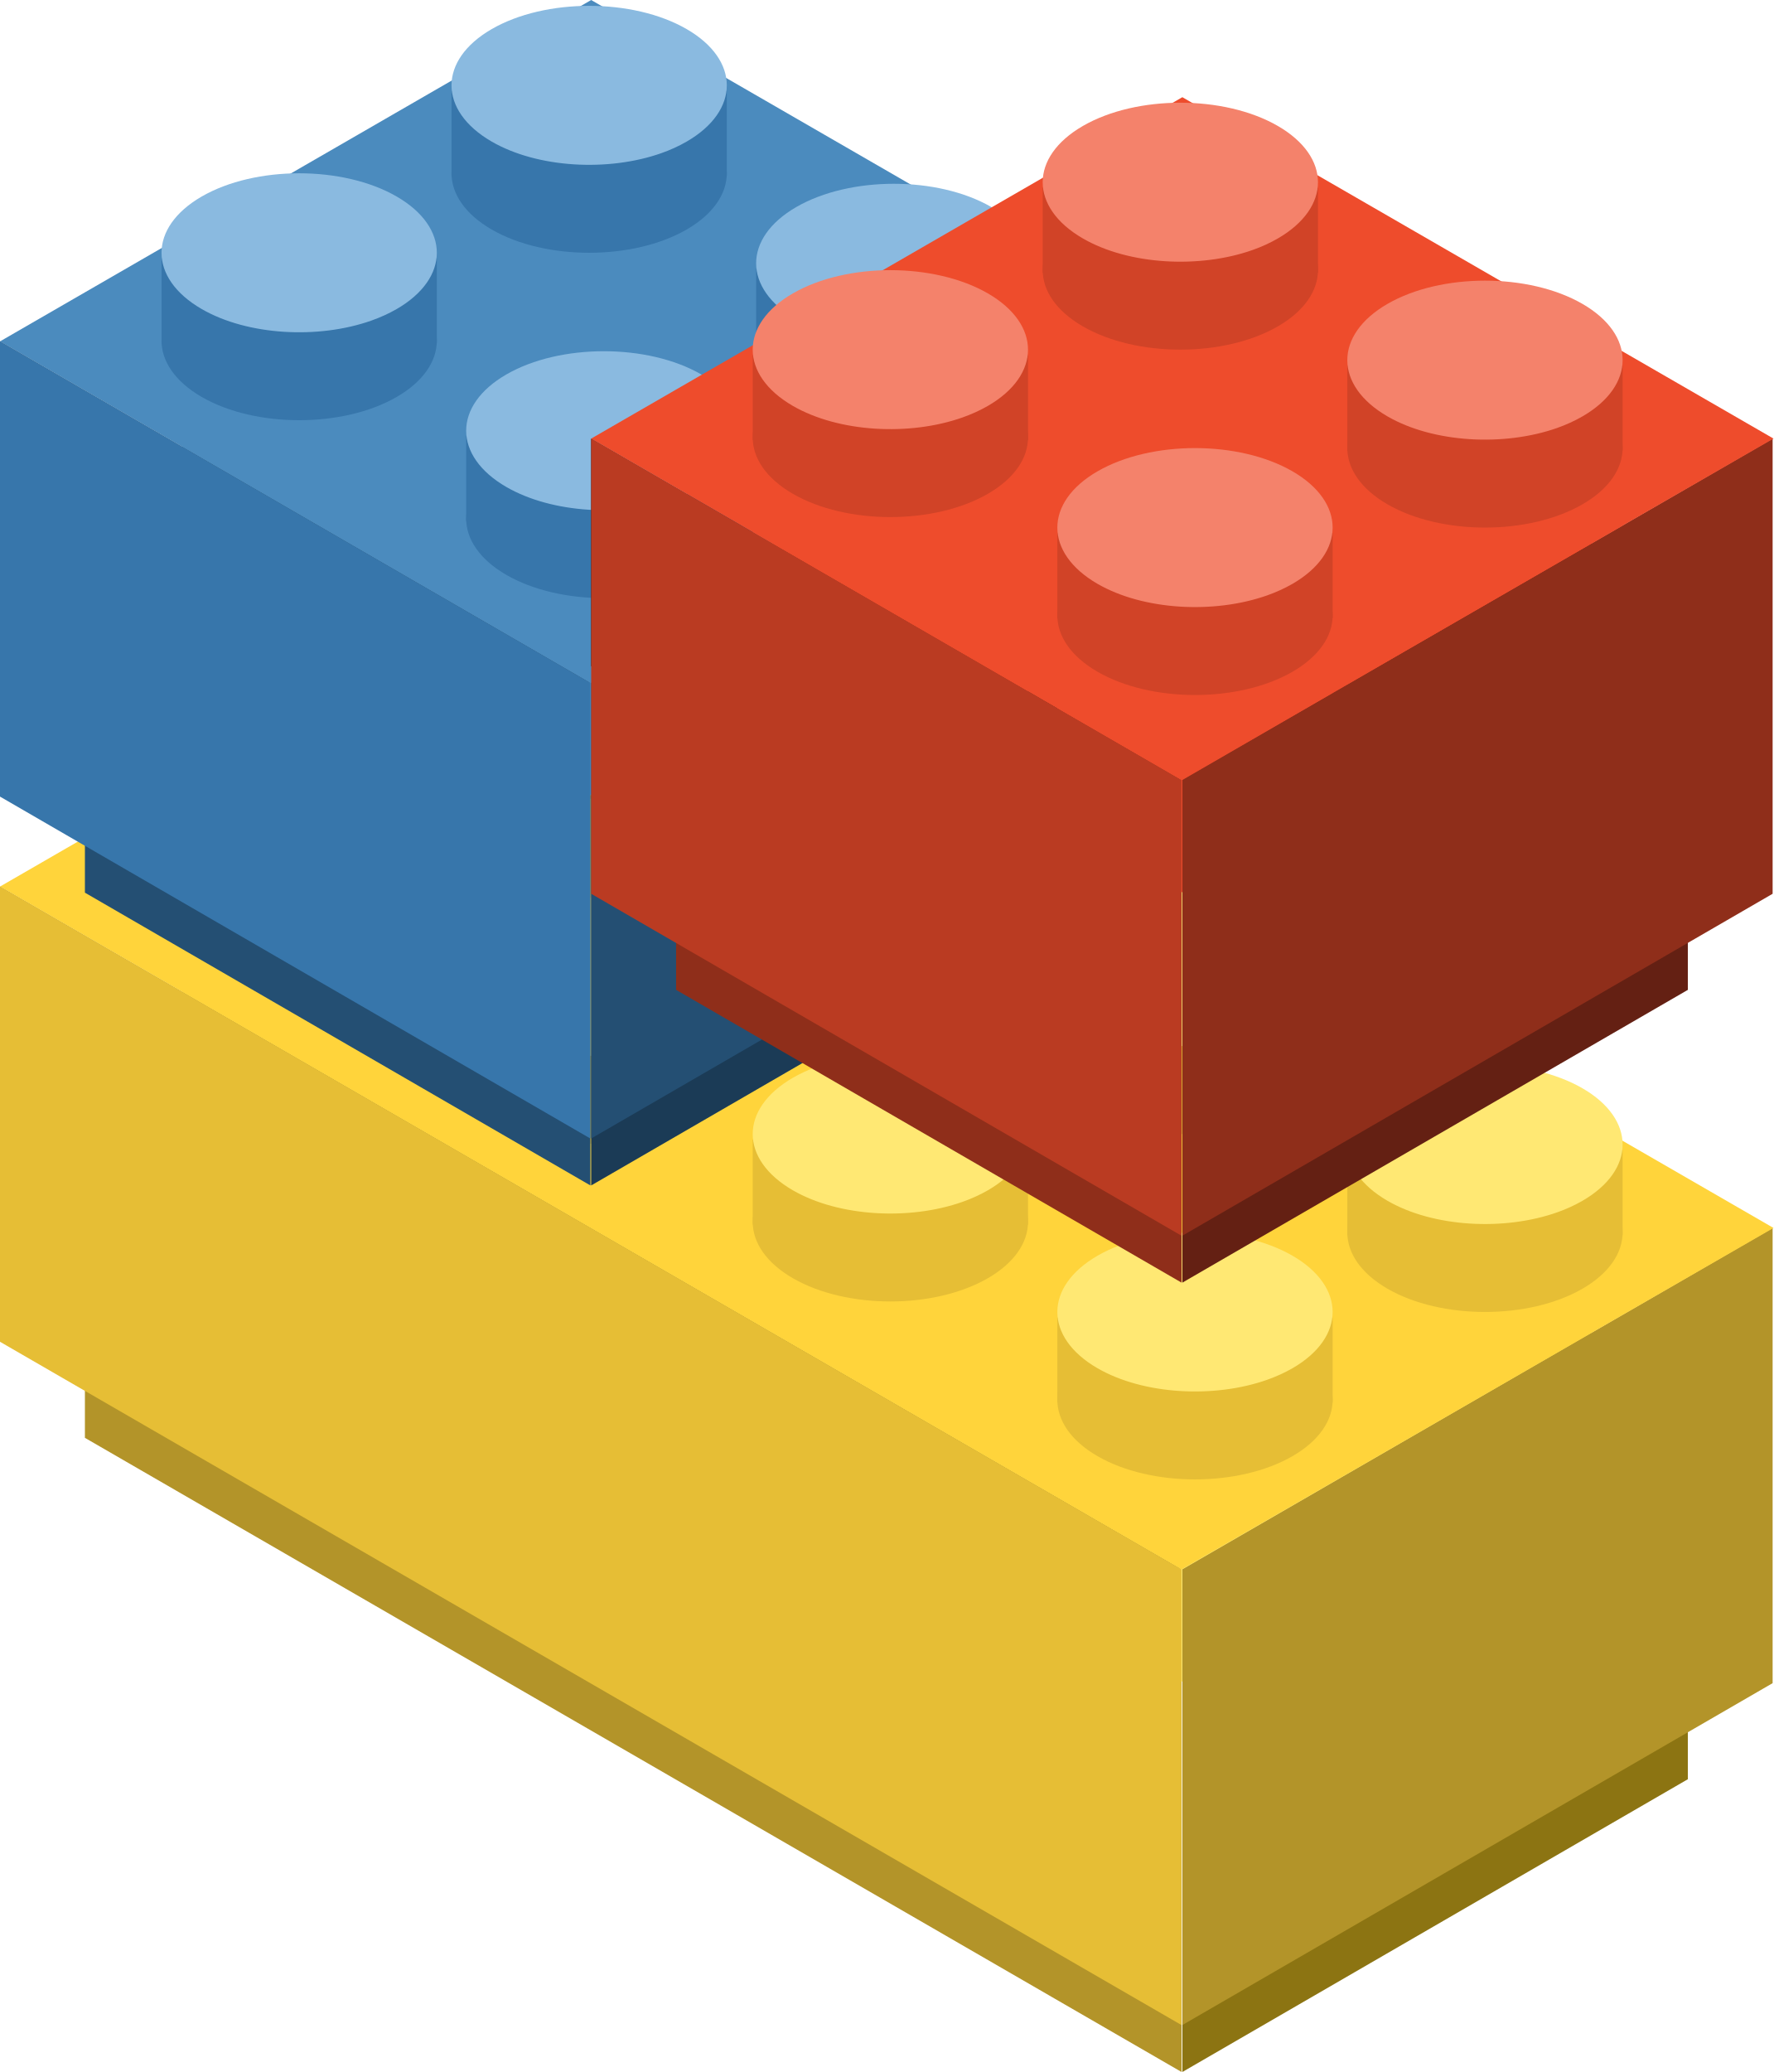
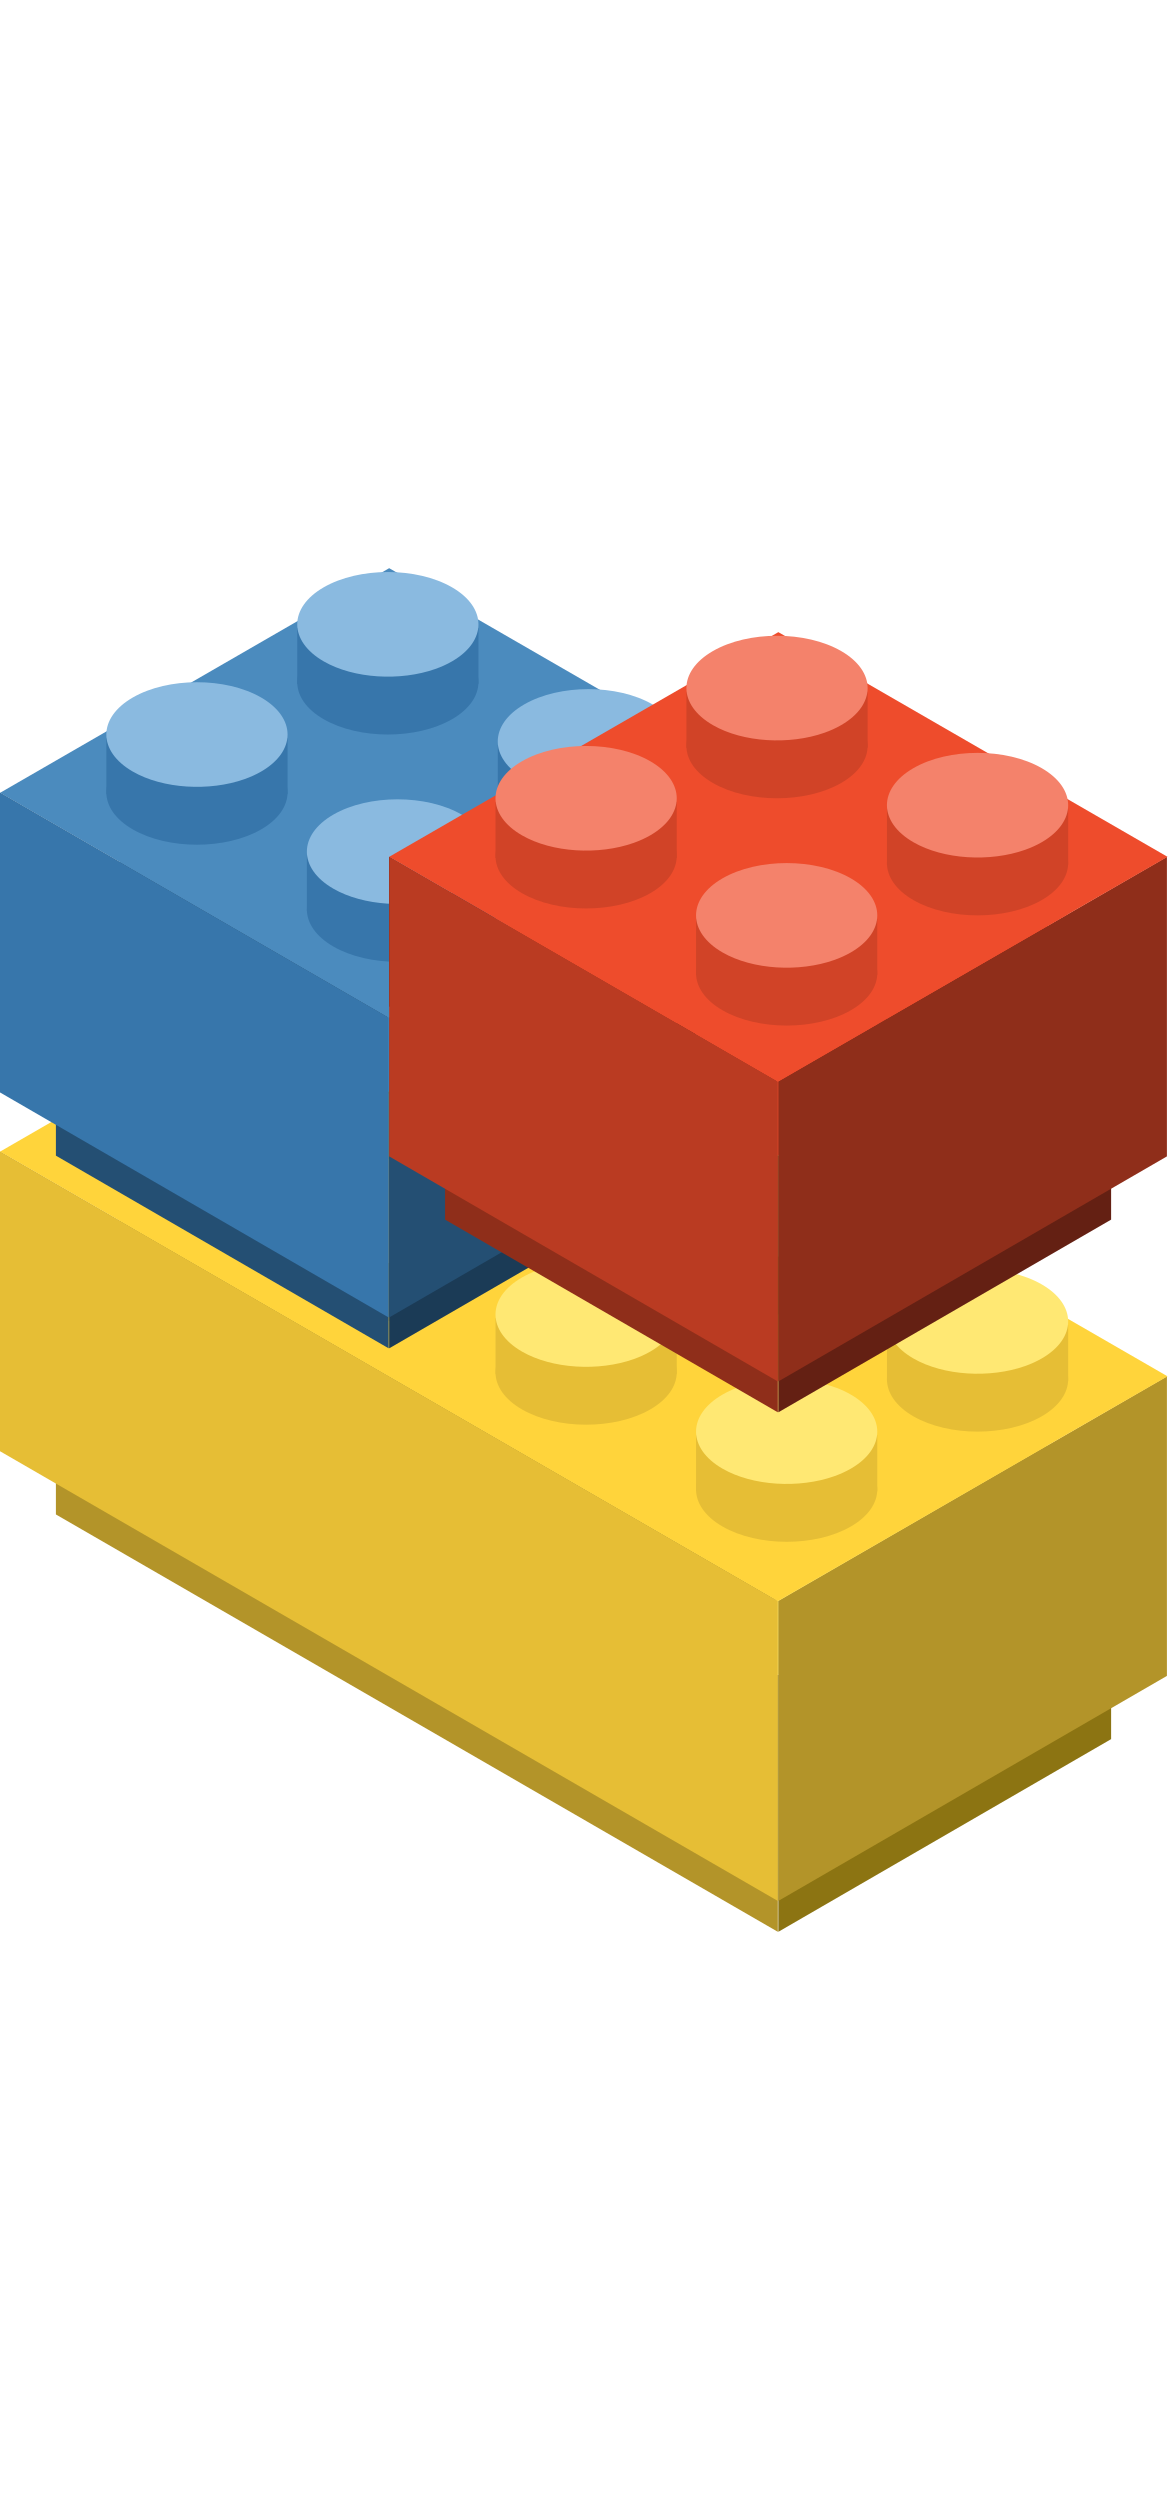
- <svg xmlns="http://www.w3.org/2000/svg" viewBox="30.729 19.32 85.256 99.578" width="85.256px" height="99.578px">
+ <svg xmlns="http://www.w3.org/2000/svg" id="icon-hover" viewBox="30.729 -22.17 85.256 182.559" width="85.256px" height="182.559px">
+   <style>
+     @keyframes package-icon-drop {
+       from { transform: translateY(-65px); }
+       to { transform: translateY(0); }
+     }
+     @keyframes package-icon-fade {
+       from { opacity: 0; }
+       to { opacity: 1; }
+     }
+     @media (prefers-reduced-motion: no-preference) {
+       :root:target .package-icon__drop {
+         animation: package-icon-drop 1.12s cubic-bezier(0, .55, .45, 1) both,
+                    package-icon-fade .53s linear both;
+       }
+     }
+   </style>
  <g transform="matrix(0.6500001, 0, 0, 0.6500001, 16.89748, -7.586796)">
    <g transform="translate(0, 40.351)">
      <g>
        <g>
          <polyline fill="#66550D" points="27.559,92.941 27.559,78.53 108.664,125.388" />
          <path fill="#FFF0A3" d="M108.664,125.388" />
        </g>
        <g>
          <polygon fill="#B39429" points="27.559,78.53 27.559,92.941 27.559,107.353 108.664,154.241 108.664,139.831 108.664,139.799 108.664,125.388" />
          <path fill="#CCA92E" d="M108.664,139.799" />
          <polygon fill="#8C7412" points="108.721,125.388 108.721,139.799 108.721,139.831 108.721,154.241 146.106,132.594 146.106,118.182 146.106,103.771" />
        </g>
        <g>
          <path fill="#CCA92E" d="M108.664,154.209" />
        </g>
        <polygon fill="#FFE873" points="27.559,78.53 108.664,125.388 123.688,116.728 146.162,103.771 65,56.915" />
      </g>
      <g>
        <g>
          <polyline fill="#66550D" points="21.279,83.423 21.279,66.594 108.655,117.077" />
          <path fill="#FFF0A3" d="M108.655,117.077" />
        </g>
        <g>
          <polygon fill="#E6BE35" points="21.279,66.594 21.279,83.423 21.279,100.25 108.655,150.769 108.655,133.941 108.655,133.904 108.655,117.077" />
          <path fill="#CCA92E" d="M108.655,133.904" />
          <polygon fill="#B39429" points="108.721,117.077 108.721,133.904 108.721,133.941 108.721,150.769 152.375,125.491 152.375,108.664 152.375,91.835" />
        </g>
        <g>
          <path fill="#CCA92E" d="M108.655,150.732" />
        </g>
        <polygon fill="#FFD43B" points="21.279,66.594 108.655,117.077 126.198,106.964 152.442,91.835 65,41.353" />
      </g>
      <g transform="matrix(1, 0, 0, 1, 0, 40.43603)">
        <g>
          <path fill="#E6BE35" d="M36.199,30.327c3.965,2.29,10.449,2.29,14.414,0c3.963-2.288,3.963-6.033,0-8.321c-3.965-2.289-10.449-2.289-14.414,0C32.234,24.294,32.234,28.039,36.199,30.327z" />
          <rect x="33.227" y="20.077" fill="#E6BE35" width="20.359" height="6.289" />
        </g>
        <g>
          <path fill="#E6BE35" d="M58.729,43.483c3.965,2.29,10.449,2.29,14.414,0c3.963-2.288,3.963-6.033,0-8.321c-3.965-2.289-10.449-2.289-14.414,0C54.764,37.45,54.764,41.195,58.729,43.483z" />
          <rect x="55.756" y="33.233" fill="#E6BE35" width="20.359" height="6.289" />
        </g>
        <g>
          <path fill="#E6BE35" d="M57.646,17.948c3.963,2.289,10.447,2.289,14.412,0c3.963-2.289,3.963-6.033,0-8.322c-3.965-2.289-10.449-2.289-14.412,0C53.68,11.915,53.68,15.659,57.646,17.948z" />
          <rect x="54.672" y="7.696" fill="#E6BE35" width="20.359" height="6.29" />
          <path fill="#FFE873" d="M72.059,3.125c-3.965-2.289-10.449-2.289-14.412,0c-3.967,2.289-3.967,6.032,0,8.321c3.387,1.957,8.619,2.24,12.541,0.854c0.668-0.236,1.297-0.521,1.871-0.854C76.021,9.157,76.021,5.414,72.059,3.125z" />
        </g>
        <g>
          <path fill="#E6BE35" d="M80.174,31.104c3.965,2.289,10.449,2.289,14.414,0c3.963-2.289,3.963-6.033,0-8.322c-3.965-2.289-10.449-2.289-14.414,0S76.209,28.815,80.174,31.104z" />
          <rect x="77.201" y="20.854" fill="#E6BE35" width="20.359" height="6.289" />
          <g>
            <path fill="#FFE873" d="M50.613,15.504c-3.965-2.288-10.449-2.288-14.414,0c-3.965,2.289-3.965,6.034,0,8.323c3.389,1.956,8.621,2.24,12.543,0.852c0.668-0.236,1.297-0.521,1.871-0.852C54.576,21.538,54.576,17.793,50.613,15.504z" />
            <path fill="#FFE873" d="M73.143,28.66c-3.965-2.288-10.449-2.288-14.414,0c-3.965,2.289-3.965,6.034,0,8.323c3.389,1.956,8.619,2.24,12.543,0.852c0.666-0.236,1.295-0.521,1.871-0.852C77.105,34.694,77.105,30.949,73.143,28.66z" />
            <path fill="#FFE873" d="M94.588,16.28c-3.965-2.288-10.449-2.288-14.414,0c-3.965,2.289-3.965,6.033,0,8.322c3.389,1.957,8.619,2.24,12.543,0.854c0.666-0.236,1.295-0.521,1.871-0.854C98.551,22.313,98.551,18.569,94.588,16.28z" />
          </g>
        </g>
      </g>
      <g transform="matrix(1, 0, 0, 1, 43.721, 65.22603)">
        <g>
          <path fill="#E6BE35" d="M36.199,30.327c3.965,2.29,10.449,2.29,14.414,0c3.963-2.288,3.963-6.033,0-8.321c-3.965-2.289-10.449-2.289-14.414,0C32.234,24.294,32.234,28.039,36.199,30.327z" />
          <rect x="33.227" y="20.077" fill="#E6BE35" width="20.359" height="6.289" />
        </g>
        <g>
          <path fill="#E6BE35" d="M58.729,43.483c3.965,2.29,10.449,2.29,14.414,0c3.963-2.288,3.963-6.033,0-8.321c-3.965-2.289-10.449-2.289-14.414,0C54.764,37.45,54.764,41.195,58.729,43.483z" />
          <rect x="55.756" y="33.233" fill="#E6BE35" width="20.359" height="6.289" />
        </g>
        <g>
          <path fill="#E6BE35" d="M57.646,17.948c3.963,2.289,10.447,2.289,14.412,0c3.963-2.289,3.963-6.033,0-8.322c-3.965-2.289-10.449-2.289-14.412,0C53.68,11.915,53.68,15.659,57.646,17.948z" />
          <rect x="54.672" y="7.696" fill="#E6BE35" width="20.359" height="6.29" />
          <path fill="#FFE873" d="M72.059,3.125c-3.965-2.289-10.449-2.289-14.412,0c-3.967,2.289-3.967,6.032,0,8.321c3.387,1.957,8.619,2.24,12.541,0.854c0.668-0.236,1.297-0.521,1.871-0.854C76.021,9.157,76.021,5.414,72.059,3.125z" />
        </g>
        <g>
          <path fill="#E6BE35" d="M80.174,31.104c3.965,2.289,10.449,2.289,14.414,0c3.963-2.289,3.963-6.033,0-8.322c-3.965-2.289-10.449-2.289-14.414,0S76.209,28.815,80.174,31.104z" />
          <rect x="77.201" y="20.854" fill="#E6BE35" width="20.359" height="6.289" />
          <g>
            <path fill="#FFE873" d="M50.613,15.504c-3.965-2.288-10.449-2.288-14.414,0c-3.965,2.289-3.965,6.034,0,8.323c3.389,1.956,8.621,2.24,12.543,0.852c0.668-0.236,1.297-0.521,1.871-0.852C54.576,21.538,54.576,17.793,50.613,15.504z" />
            <path fill="#FFE873" d="M73.143,28.66c-3.965-2.288-10.449-2.288-14.414,0c-3.965,2.289-3.965,6.034,0,8.323c3.389,1.956,8.619,2.24,12.543,0.852c0.666-0.236,1.295-0.521,1.871-0.852C77.105,34.694,77.105,30.949,73.143,28.66z" />
            <path fill="#FFE873" d="M94.588,16.28c-3.965-2.288-10.449-2.288-14.414,0c-3.965,2.289-3.965,6.033,0,8.322c3.389,1.957,8.619,2.24,12.543,0.854c0.666-0.236,1.295-0.521,1.871-0.854C98.551,22.313,98.551,18.569,94.588,16.28z" />
          </g>
        </g>
      </g>
    </g>
    <g transform="matrix(1, 0, 0, 1, 0, 0.04276)">
      <g>
        <g>
          <polyline fill="#112536" points="27.559,92.941 27.559,78.53 64.943,100.147" />
          <path fill="#8ABAE0" d="M64.943,100.147" />
        </g>
        <g>
          <polygon fill="#244F73" points="27.559,78.53 27.559,92.941 27.559,107.353 64.943,129 64.943,114.59 64.943,114.558 64.943,100.147" />
          <path fill="#2E638F" d="M64.943,114.558" />
          <polygon fill="#1B3B56" points="65,100.147 65,114.558 65,114.59 65,129 102.385,107.353 102.385,92.941 102.385,78.53" />
        </g>
        <g>
          <path fill="#2E638F" d="M64.943,128.968" />
        </g>
        <polygon fill="#4B8BBE" points="27.559,78.53 64.943,100.147 79.967,91.487 102.441,78.53 65,56.915" />
      </g>
      <g>
        <g>
          <polyline fill="#112536" points="21.279,83.423 21.279,66.594 64.934,91.836" />
          <path fill="#8ABAE0" d="M64.934,91.836" />
        </g>
        <g>
          <polygon fill="#3776AB" points="21.279,66.594 21.279,83.423 21.279,100.25 64.934,125.528 64.934,108.7 64.934,108.663 64.934,91.836" />
          <path fill="#2E638F" d="M64.934,108.663" />
          <polygon fill="#244F73" points="65,91.836 65,108.663 65,108.7 65,125.528 108.654,100.25 108.654,83.423 108.654,66.594" />
        </g>
        <g>
          <path fill="#2E638F" d="M64.934,125.491" />
        </g>
        <polygon fill="#4B8BBE" points="21.279,66.594 64.934,91.836 82.477,81.723 108.721,66.594 65,41.353" />
      </g>
      <g transform="matrix(1, 0, 0, 1, 0, 40.37662)">
        <g>
          <path fill="#3776AB" d="M36.199,30.327c3.965,2.29,10.449,2.29,14.414,0c3.963-2.288,3.963-6.033,0-8.321c-3.965-2.289-10.449-2.289-14.414,0C32.234,24.294,32.234,28.039,36.199,30.327z" />
          <rect x="33.227" y="20.077" fill="#3776AB" width="20.359" height="6.289" />
        </g>
        <g>
          <path fill="#3776AB" d="M58.729,43.483c3.965,2.29,10.449,2.29,14.414,0c3.963-2.288,3.963-6.033,0-8.321c-3.965-2.289-10.449-2.289-14.414,0C54.764,37.45,54.764,41.195,58.729,43.483z" />
          <rect x="55.756" y="33.233" fill="#3776AB" width="20.359" height="6.289" />
        </g>
        <g>
          <path fill="#3776AB" d="M57.646,17.948c3.963,2.289,10.447,2.289,14.412,0c3.963-2.289,3.963-6.033,0-8.322c-3.965-2.289-10.449-2.289-14.412,0C53.68,11.915,53.68,15.659,57.646,17.948z" />
          <rect x="54.672" y="7.696" fill="#3776AB" width="20.359" height="6.29" />
          <path fill="#8ABAE0" d="M72.059,3.125c-3.965-2.289-10.449-2.289-14.412,0c-3.967,2.289-3.967,6.032,0,8.321c3.387,1.957,8.619,2.24,12.541,0.854c0.668-0.236,1.297-0.521,1.871-0.854C76.021,9.157,76.021,5.414,72.059,3.125z" />
        </g>
        <g>
          <path fill="#3776AB" d="M80.174,31.104c3.965,2.289,10.449,2.289,14.414,0c3.963-2.289,3.963-6.033,0-8.322c-3.965-2.289-10.449-2.289-14.414,0S76.209,28.815,80.174,31.104z" />
          <rect x="77.201" y="20.854" fill="#3776AB" width="20.359" height="6.289" />
          <g>
            <path fill="#8ABAE0" d="M50.613,15.504c-3.965-2.288-10.449-2.288-14.414,0c-3.965,2.289-3.965,6.034,0,8.323c3.389,1.956,8.621,2.24,12.543,0.852c0.668-0.236,1.297-0.521,1.871-0.852C54.576,21.538,54.576,17.793,50.613,15.504z" />
            <path fill="#8ABAE0" d="M73.143,28.66c-3.965-2.288-10.449-2.288-14.414,0c-3.965,2.289-3.965,6.034,0,8.323c3.389,1.956,8.619,2.24,12.543,0.852c0.666-0.236,1.295-0.521,1.871-0.852C77.105,34.694,77.105,30.949,73.143,28.66z" />
            <path fill="#8ABAE0" d="M94.588,16.28c-3.965-2.288-10.449-2.288-14.414,0c-3.965,2.289-3.965,6.033,0,8.322c3.389,1.957,8.619,2.24,12.543,0.854c0.666-0.236,1.295-0.521,1.871-0.854C98.551,22.313,98.551,18.569,94.588,16.28z" />
          </g>
        </g>
      </g>
    </g>
-     <g transform="matrix(1, 0, 0, 1, 43.721, 47.58134)">
-       <g>
-         <g>
-           <g>
-             <polyline points="27.559,52.59 27.559,38.179 64.943,59.796" fill="#1D0905" />
-             <path d="M64.943,59.796" fill="#F69A88" />
-           </g>
-           <g>
-             <polygon points="27.559,38.179 27.559,52.59 27.559,67.001 64.943,88.648 64.943,74.237 64.943,74.206 64.943,59.796" fill="#8F2E1A" />
-             <path d="M64.943,74.206" fill="#CA4125" />
-             <polygon points="65,59.796 65,74.206 65,74.237 65,88.648 102.385,67.001 102.385,52.59 102.385,38.179" fill="#642013" />
-           </g>
-           <g>
-             <path d="M64.943,88.616" fill="#CA4125" />
-           </g>
-           <polygon points="27.559,38.179 64.943,59.796 79.967,51.135 102.441,38.179 65,16.563" fill="#EE4C2C" />
-         </g>
-         <g>
-           <g>
-             <polyline points="21.279,43.069 21.279,26.242 64.934,51.483" fill="#1D0905" />
-             <path d="M64.934,51.483" fill="#F69A88" />
-           </g>
-           <g>
-             <polygon points="21.279,26.242 21.279,43.069 21.279,59.897 64.934,85.177 64.934,68.349 64.934,68.312 64.934,51.483" style="fill: #BA3B22;" />
-             <path d="M64.934,68.312" fill="#CA4125" />
-             <polygon points="65,51.483 65,68.312 65,68.349 65,85.177 108.654,59.897 108.654,43.069 108.654,26.242" style="fill: #8F2E1A;" />
-           </g>
-           <g>
-             <path d="M64.934,85.14" fill="#CA4125" />
-           </g>
-           <polygon points="21.279,26.242 64.934,51.483 82.477,41.371 108.721,26.242 65,1" fill="#EE4C2C" />
-           <polygon points="82.477,41.371 97.561,32.675 97.561,26.474 77.201,26.474 77.201,44.412" fill="#EE4C2C" />
-           <polygon points="55.756,46.177 64.934,51.483 76.115,45.038 76.115,39.522 55.756,39.522" fill="#EE4C2C" />
-           <polygon points="33.227,33.15 53.586,44.923 53.586,26.474 33.227,26.474" fill="#EE4C2C" />
-           <polygon points="54.818,45.636 75.18,32.446 75.18,13.997 54.818,13.997" fill="#EE4C2C" />
-         </g>
-       </g>
-       <g>
-         <g>
-           <path d="M36.199,30.327c3.965,2.29,10.449,2.29,14.414,0c3.963-2.288,3.963-6.033,0-8.321c-3.965-2.289-10.449-2.289-14.414,0C32.234,24.294,32.234,28.039,36.199,30.327z" fill="#D14327" />
-           <rect x="33.227" y="20.077" width="20.359" height="6.289" fill="#D14327" />
-         </g>
-         <g>
-           <path d="M58.729,43.483c3.965,2.29,10.449,2.29,14.414,0c3.963-2.288,3.963-6.033,0-8.321c-3.965-2.289-10.449-2.289-14.414,0C54.764,37.45,54.764,41.195,58.729,43.483z" fill="#D14327" />
-           <rect x="55.756" y="33.233" width="20.359" height="6.289" fill="#D14327" />
-         </g>
-         <g>
-           <path d="M57.646,17.948c3.963,2.289,10.447,2.289,14.412,0c3.963-2.289,3.963-6.033,0-8.322c-3.965-2.289-10.449-2.289-14.412,0C53.68,11.915,53.68,15.659,57.646,17.948z" fill="#D14327" />
-           <rect x="54.672" y="7.696" width="20.359" height="6.29" fill="#D14327" />
-           <path d="M72.059,3.125c-3.965-2.289-10.449-2.289-14.412,0c-3.967,2.289-3.967,6.032,0,8.321c3.387,1.957,8.619,2.24,12.541,0.854c0.668-0.236,1.297-0.521,1.871-0.854C76.021,9.157,76.021,5.414,72.059,3.125z" style="fill: #F4826B;" />
-         </g>
-         <g>
-           <path d="M80.174,31.104c3.965,2.289,10.449,2.289,14.414,0c3.963-2.289,3.963-6.033,0-8.322c-3.965-2.289-10.449-2.289-14.414,0S76.209,28.815,80.174,31.104z" fill="#D14327" />
-           <rect x="77.201" y="20.854" width="20.359" height="6.289" fill="#D14327" />
-           <g>
-             <path d="M50.613,15.504c-3.965-2.288-10.449-2.288-14.414,0c-3.965,2.289-3.965,6.034,0,8.323c3.389,1.956,8.621,2.24,12.543,0.852c0.668-0.236,1.297-0.521,1.871-0.852C54.576,21.538,54.576,17.793,50.613,15.504z" style="fill: #F4826B;" />
-             <path d="M73.143,28.66c-3.965-2.288-10.449-2.288-14.414,0c-3.965,2.289-3.965,6.034,0,8.323c3.389,1.956,8.619,2.24,12.543,0.852c0.666-0.236,1.295-0.521,1.871-0.852C77.105,34.694,77.105,30.949,73.143,28.66z" style="fill: #F4826B;" />
-             <path d="M94.588,16.28c-3.965-2.288-10.449-2.288-14.414,0c-3.965,2.289-3.965,6.033,0,8.322c3.389,1.957,8.619,2.24,12.543,0.854c0.666-0.236,1.295-0.521,1.871-0.854C98.551,22.313,98.551,18.569,94.588,16.28z" style="fill: #F4826B;" />
+     <g class="package-icon__drop">
+       <g transform="matrix(1, 0, 0, 1, 43.721, 47.58134)">
+         <g>
+           <g>
+             <g>
+               <polyline points="27.559,52.59 27.559,38.179 64.943,59.796" fill="#1D0905" />
+               <path d="M64.943,59.796" fill="#F69A88" />
+             </g>
+             <g>
+               <polygon points="27.559,38.179 27.559,52.59 27.559,67.001 64.943,88.648 64.943,74.237 64.943,74.206 64.943,59.796" fill="#8F2E1A" />
+               <path d="M64.943,74.206" fill="#CA4125" />
+               <polygon points="65,59.796 65,74.206 65,74.237 65,88.648 102.385,67.001 102.385,52.59 102.385,38.179" fill="#642013" />
+             </g>
+             <g>
+               <path d="M64.943,88.616" fill="#CA4125" />
+             </g>
+             <polygon points="27.559,38.179 64.943,59.796 79.967,51.135 102.441,38.179 65,16.563" fill="#EE4C2C" />
+           </g>
+           <g>
+             <g>
+               <polyline points="21.279,43.069 21.279,26.242 64.934,51.483" fill="#1D0905" />
+               <path d="M64.934,51.483" fill="#F69A88" />
+             </g>
+             <g>
+               <polygon points="21.279,26.242 21.279,43.069 21.279,59.897 64.934,85.177 64.934,68.349 64.934,68.312 64.934,51.483" style="fill: #BA3B22;" />
+               <path d="M64.934,68.312" fill="#CA4125" />
+               <polygon points="65,51.483 65,68.312 65,68.349 65,85.177 108.654,59.897 108.654,43.069 108.654,26.242" style="fill: #8F2E1A;" />
+             </g>
+             <g>
+               <path d="M64.934,85.14" fill="#CA4125" />
+             </g>
+             <polygon points="21.279,26.242 64.934,51.483 82.477,41.371 108.721,26.242 65,1" fill="#EE4C2C" />
+             <polygon points="82.477,41.371 97.561,32.675 97.561,26.474 77.201,26.474 77.201,44.412" fill="#EE4C2C" />
+             <polygon points="55.756,46.177 64.934,51.483 76.115,45.038 76.115,39.522 55.756,39.522" fill="#EE4C2C" />
+             <polygon points="33.227,33.15 53.586,44.923 53.586,26.474 33.227,26.474" fill="#EE4C2C" />
+             <polygon points="54.818,45.636 75.18,32.446 75.18,13.997 54.818,13.997" fill="#EE4C2C" />
+           </g>
+         </g>
+         <g>
+           <g>
+             <path d="M36.199,30.327c3.965,2.29,10.449,2.29,14.414,0c3.963-2.288,3.963-6.033,0-8.321c-3.965-2.289-10.449-2.289-14.414,0C32.234,24.294,32.234,28.039,36.199,30.327z" fill="#D14327" />
+             <rect x="33.227" y="20.077" width="20.359" height="6.289" fill="#D14327" />
+           </g>
+           <g>
+             <path d="M58.729,43.483c3.965,2.29,10.449,2.29,14.414,0c3.963-2.288,3.963-6.033,0-8.321c-3.965-2.289-10.449-2.289-14.414,0C54.764,37.45,54.764,41.195,58.729,43.483z" fill="#D14327" />
+             <rect x="55.756" y="33.233" width="20.359" height="6.289" fill="#D14327" />
+           </g>
+           <g>
+             <path d="M57.646,17.948c3.963,2.289,10.447,2.289,14.412,0c3.963-2.289,3.963-6.033,0-8.322c-3.965-2.289-10.449-2.289-14.412,0C53.68,11.915,53.68,15.659,57.646,17.948z" fill="#D14327" />
+             <rect x="54.672" y="7.696" width="20.359" height="6.29" fill="#D14327" />
+             <path d="M72.059,3.125c-3.965-2.289-10.449-2.289-14.412,0c-3.967,2.289-3.967,6.032,0,8.321c3.387,1.957,8.619,2.24,12.541,0.854c0.668-0.236,1.297-0.521,1.871-0.854C76.021,9.157,76.021,5.414,72.059,3.125z" style="fill: #F4826B;" />
+           </g>
+           <g>
+             <path d="M80.174,31.104c3.965,2.289,10.449,2.289,14.414,0c3.963-2.289,3.963-6.033,0-8.322c-3.965-2.289-10.449-2.289-14.414,0S76.209,28.815,80.174,31.104z" fill="#D14327" />
+             <rect x="77.201" y="20.854" width="20.359" height="6.289" fill="#D14327" />
+             <g>
+               <path d="M50.613,15.504c-3.965-2.288-10.449-2.288-14.414,0c-3.965,2.289-3.965,6.034,0,8.323c3.389,1.956,8.621,2.24,12.543,0.852c0.668-0.236,1.297-0.521,1.871-0.852C54.576,21.538,54.576,17.793,50.613,15.504z" style="fill: #F4826B;" />
+               <path d="M73.143,28.66c-3.965-2.288-10.449-2.288-14.414,0c-3.965,2.289-3.965,6.034,0,8.323c3.389,1.956,8.619,2.24,12.543,0.852c0.666-0.236,1.295-0.521,1.871-0.852C77.105,34.694,77.105,30.949,73.143,28.66z" style="fill: #F4826B;" />
+               <path d="M94.588,16.28c-3.965-2.288-10.449-2.288-14.414,0c-3.965,2.289-3.965,6.033,0,8.322c3.389,1.957,8.619,2.24,12.543,0.854c0.666-0.236,1.295-0.521,1.871-0.854C98.551,22.313,98.551,18.569,94.588,16.28z" style="fill: #F4826B;" />
+             </g>
          </g>
        </g>
      </g>
    </g>
  </g>
</svg>
